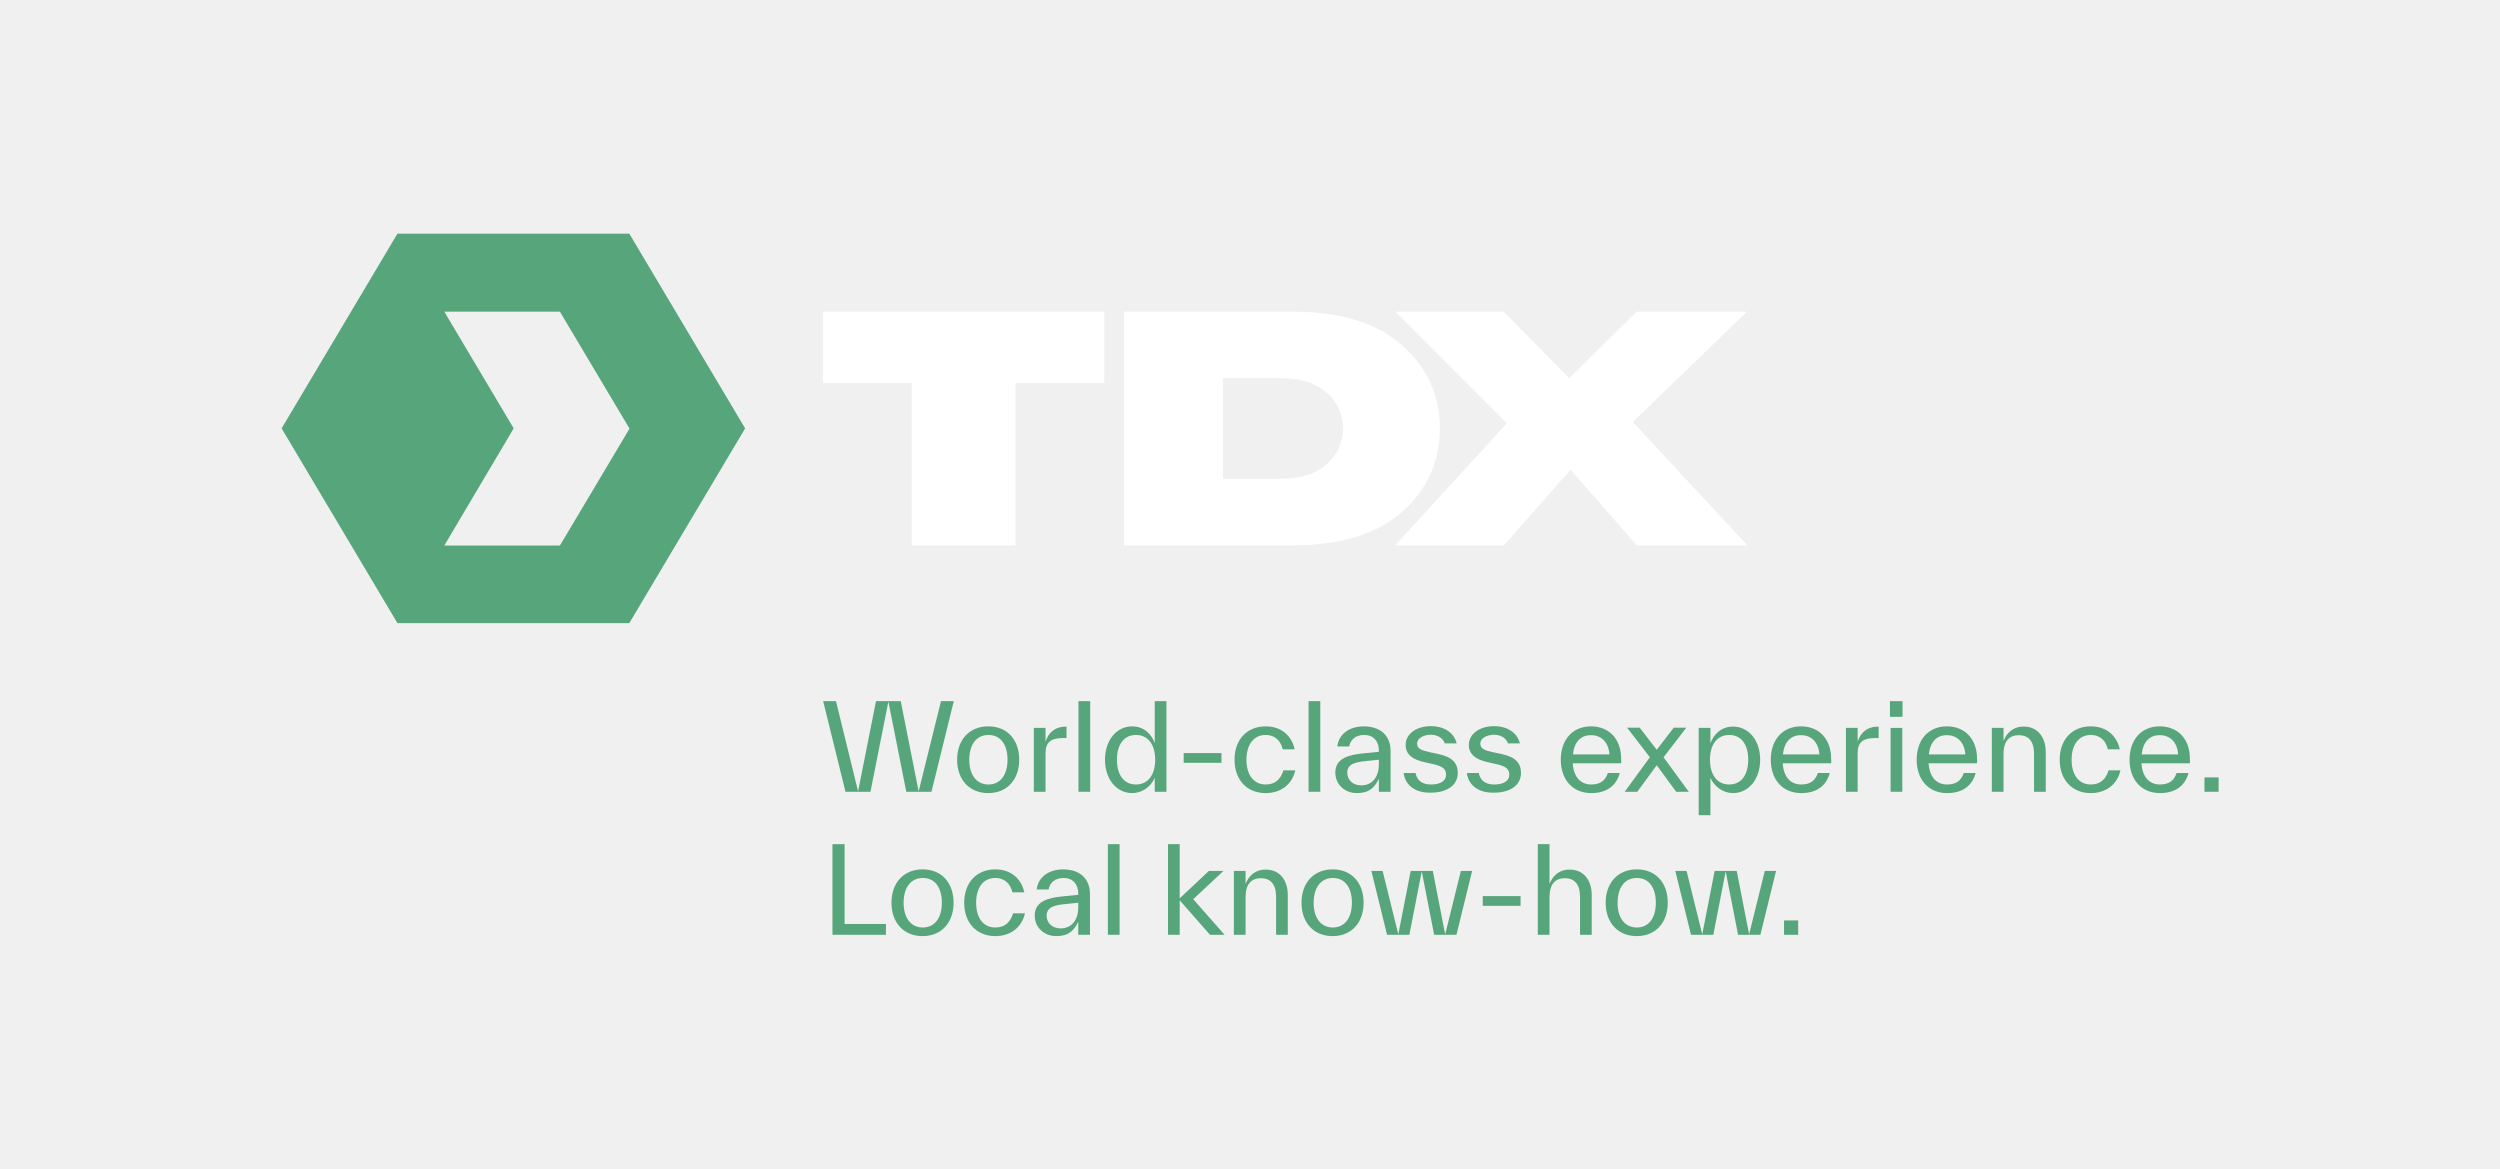
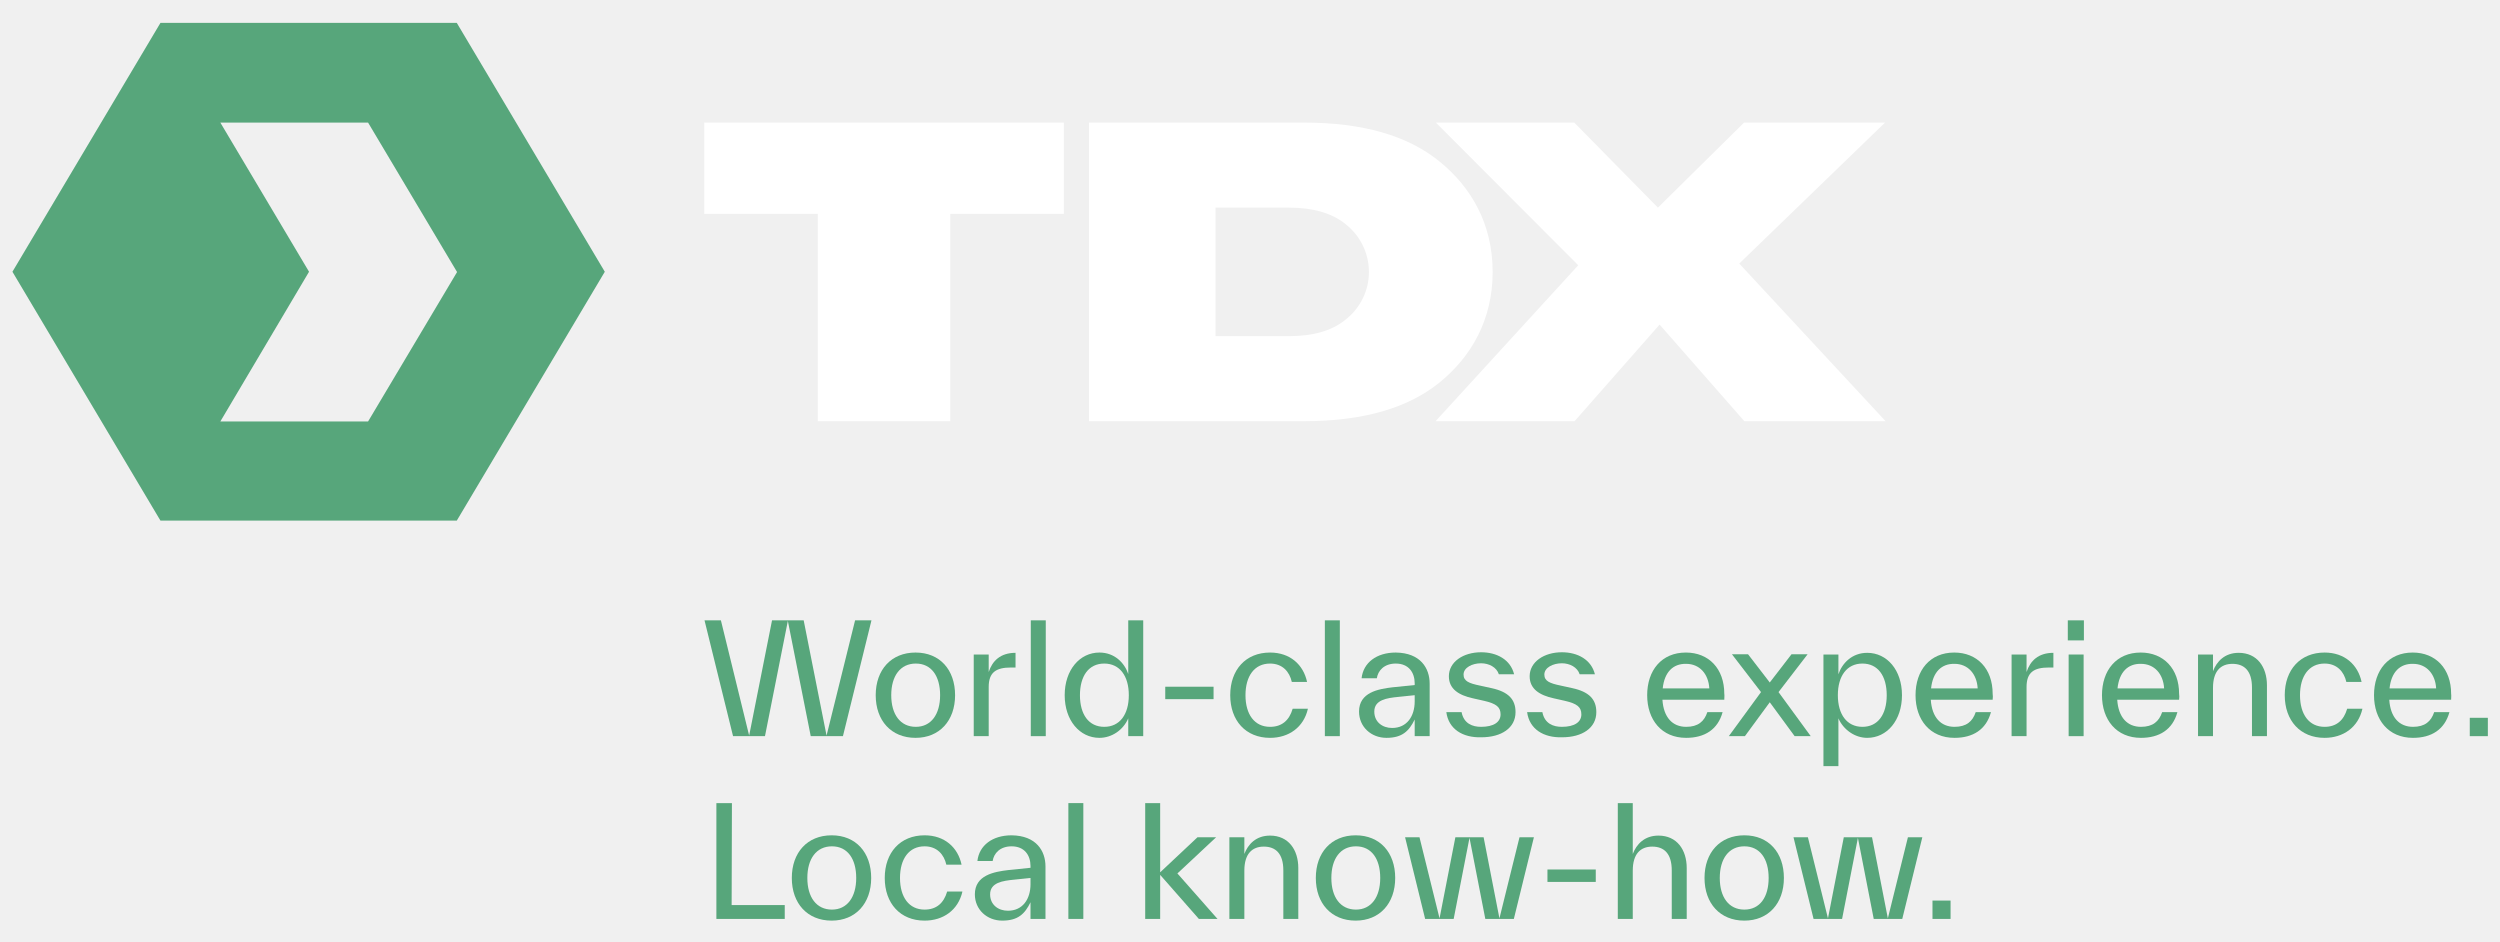
- <svg xmlns="http://www.w3.org/2000/svg" version="1.1" id="Layer_1" x="0px" y="0px" viewBox="0 0 1131 528.6" style="enable-background:new 0 0 1131 528.6;" xml:space="preserve">
+ <svg xmlns="http://www.w3.org/2000/svg" version="1.1" id="Layer_1" x="0px" y="0px" viewBox="0 0 885 333.4" style="enable-background:new 0 0 885 333.4;" xml:space="preserve">
  <style type="text/css">
	.st0{fill:none;}
	.st1{enable-background:new    ;}
	.st2{fill:#57A67B;}
	.st3{fill:#FFFFFF;}
</style>
-   <rect class="st0" width="1131" height="528.6" />
+   <rect x="-123" y="-97.6" class="st0" width="1131" height="528.6" />
  <g class="st1">
-     <path class="st2" d="M425.7,317.2h5.8l-10.1,41H410l-8.1-40.8l-8.1,40.8h-11.3l-10.1-41h5.8l10,40.8l8.1-40.8h11.2l8.1,40.8   L425.7,317.2z" />
+     <path class="st2" d="M302.7,219.6h5.8l-10.1,41H287l-8.1-40.8l-8.1,40.8h-11.3l-10.1-41h5.8l10,40.8l8.1-40.8h11.2l8.1,40.8   L302.7,219.6z" />
  </g>
  <g class="st1">
-     <path class="st2" d="M433,343.7c0-9,5.5-15.1,14.1-15.1c8.6,0,14,6.1,14,15.1c0,9-5.5,15.1-14,15.1   C438.5,358.8,433,352.7,433,343.7z M455.8,343.7c0-6.8-3.1-11.2-8.6-11.2c-5.5,0-8.7,4.4-8.7,11.2c0,6.8,3.2,11.2,8.7,11.2   C452.6,354.9,455.8,350.5,455.8,343.7z" />
-     <path class="st2" d="M473,335.5c1.3-4,4.2-6.8,9.5-6.8v5.2h-1.6c-5.3,0-7.9,1.7-7.9,6.9v17.4h-5.3v-28.9h5.3V335.5z" />
-     <path class="st2" d="M487.9,358.2v-41h5.3v41H487.9z" />
-     <path class="st2" d="M522.4,317.2h5.3v41h-5.3v-6.3c-1.8,4.2-5.9,6.9-10.2,6.9c-7,0-12.3-6.2-12.3-15.1s5.3-15.1,12.3-15.1   c5.4,0,8.9,3.7,10.2,7.6V317.2z M522.6,343.7c0-6.8-3.2-11.2-8.7-11.2c-5.5,0-8.6,4.4-8.6,11.2c0,6.8,3.1,11.2,8.6,11.2   C519.4,354.9,522.6,350.5,522.6,343.7z" />
-     <path class="st2" d="M535.5,345.1v-4.4h17.1v4.4H535.5z" />
-     <path class="st2" d="M558.5,343.7c0-9,5.5-15.1,14.1-15.1c7.1,0,11.8,4.3,13.1,10.4h-5.4c-0.8-3.6-3.3-6.5-7.7-6.5   c-5.5,0-8.7,4.4-8.7,11.2c0,6.8,3.2,11.2,8.7,11.2c4.2,0,6.8-2.3,8-6.4h5.4c-1.5,6.6-6.8,10.3-13.4,10.3   C564,358.8,558.5,352.7,558.5,343.7z" />
-     <path class="st2" d="M592,358.2v-41h5.3v41H592z" />
-     <path class="st2" d="M629.1,339.6v0.1v18.5h-5.3v-5.9c-2,4.1-4.4,6.5-10,6.5c-5.4,0-9.7-3.9-9.7-9.3c0-6.8,6.8-8,11.9-8.6l7.8-0.8   v-0.5v-0.1c0-3.8-2.1-7-6.7-7c-4.1,0-6.3,2.5-6.7,5.2H605c0.6-5.5,5.3-9.1,12.1-9.1C625.9,328.7,629.1,334.2,629.1,339.6z    M623.8,345.9v-2.2l-5.8,0.6c-4,0.4-8.5,1-8.5,5.2c0,3.7,2.9,5.8,6.3,5.8C621.1,355.3,623.8,351.1,623.8,345.9z" />
-     <path class="st2" d="M635,349.7h5.4c0.8,4.1,3.9,5.2,6.9,5.2c4.5,0,6.9-1.7,6.9-4.4c0-2.6-1.5-3.8-5.8-4.8l-4-0.9   c-5-1.1-8.5-3.3-8.5-7.8c0-5.1,5.1-8.5,11.4-8.5c5.6,0,10.4,2.6,11.7,7.8h-5.4c-0.8-2.5-3.5-3.9-6.3-3.9c-3.1,0-6.2,1.5-6.2,4   c0,2.3,1.9,3.1,5.8,3.9l4.1,0.9c6,1.3,8.5,4,8.5,8.5c0,5.6-5,8.9-12.1,8.9C640.8,358.8,635.8,355.7,635,349.7z" />
-     <path class="st2" d="M663.6,349.7h5.4c0.8,4.1,3.9,5.2,6.9,5.2c4.5,0,6.9-1.7,6.9-4.4c0-2.6-1.5-3.8-5.8-4.8l-4-0.9   c-5-1.1-8.5-3.3-8.5-7.8c0-5.1,5.1-8.5,11.4-8.5c5.6,0,10.4,2.6,11.7,7.8h-5.4c-0.8-2.5-3.5-3.9-6.3-3.9c-3.1,0-6.2,1.5-6.2,4   c0,2.3,1.9,3.1,5.8,3.9l4.1,0.9c6,1.3,8.5,4,8.5,8.5c0,5.6-5,8.9-12.1,8.9C669.4,358.8,664.4,355.7,663.6,349.7z" />
+     <path class="st2" d="M310,246.1c0-9,5.5-15.1,14.1-15.1s14,6.1,14,15.1s-5.5,15.1-14,15.1C315.5,261.2,310,255.1,310,246.1z    M332.8,246.1c0-6.8-3.1-11.2-8.6-11.2s-8.7,4.4-8.7,11.2c0,6.8,3.2,11.2,8.7,11.2C329.6,257.3,332.8,252.9,332.8,246.1z" />
+     <path class="st2" d="M350,237.9c1.3-4,4.2-6.8,9.5-6.8v5.2h-1.6c-5.3,0-7.9,1.7-7.9,6.9v17.4h-5.3v-28.9h5.3V237.9z" />
+     <path class="st2" d="M364.9,260.6v-41h5.3v41H364.9z" />
+     <path class="st2" d="M399.4,219.6h5.3v41h-5.3v-6.3c-1.8,4.2-5.9,6.9-10.2,6.9c-7,0-12.3-6.2-12.3-15.1s5.3-15.1,12.3-15.1   c5.4,0,8.9,3.7,10.2,7.6V219.6z M399.6,246.1c0-6.8-3.2-11.2-8.7-11.2s-8.6,4.4-8.6,11.2c0,6.8,3.1,11.2,8.6,11.2   C396.4,257.3,399.6,252.9,399.6,246.1z" />
+     <path class="st2" d="M412.5,247.5v-4.4h17.1v4.4H412.5z" />
+     <path class="st2" d="M435.5,246.1c0-9,5.5-15.1,14.1-15.1c7.1,0,11.8,4.3,13.1,10.4h-5.4c-0.8-3.6-3.3-6.5-7.7-6.5   c-5.5,0-8.7,4.4-8.7,11.2c0,6.8,3.2,11.2,8.7,11.2c4.2,0,6.8-2.3,8-6.4h5.4c-1.5,6.6-6.8,10.3-13.4,10.3   C441,261.2,435.5,255.1,435.5,246.1z" />
+     <path class="st2" d="M469,260.6v-41h5.3v41H469z" />
+     <path class="st2" d="M506.1,242v0.1v18.5h-5.3v-5.9c-2,4.1-4.4,6.5-10,6.5c-5.4,0-9.7-3.9-9.7-9.3c0-6.8,6.8-8,11.9-8.6l7.8-0.8   V242v-0.1c0-3.8-2.1-7-6.7-7c-4.1,0-6.3,2.5-6.7,5.2H482c0.6-5.5,5.3-9.1,12.1-9.1C502.9,231.1,506.1,236.6,506.1,242z    M500.8,248.3v-2.2l-5.8,0.6c-4,0.4-8.5,1-8.5,5.2c0,3.7,2.9,5.8,6.3,5.8C498.1,257.7,500.8,253.5,500.8,248.3z" />
+     <path class="st2" d="M512,252.1h5.4c0.8,4.1,3.9,5.2,6.9,5.2c4.5,0,6.9-1.7,6.9-4.4c0-2.6-1.5-3.8-5.8-4.8l-4-0.9   c-5-1.1-8.5-3.3-8.5-7.8c0-5.1,5.1-8.5,11.4-8.5c5.6,0,10.4,2.6,11.7,7.8h-5.4c-0.8-2.5-3.5-3.9-6.3-3.9c-3.1,0-6.2,1.5-6.2,4   c0,2.3,1.9,3.1,5.8,3.9l4.1,0.9c6,1.3,8.5,4,8.5,8.5c0,5.6-5,8.9-12.1,8.9C517.8,261.2,512.8,258.1,512,252.1z" />
+     <path class="st2" d="M540.6,252.1h5.4c0.8,4.1,3.9,5.2,6.9,5.2c4.5,0,6.9-1.7,6.9-4.4c0-2.6-1.5-3.8-5.8-4.8l-4-0.9   c-5-1.1-8.5-3.3-8.5-7.8c0-5.1,5.1-8.5,11.4-8.5c5.6,0,10.4,2.6,11.7,7.8h-5.4c-0.8-2.5-3.5-3.9-6.3-3.9c-3.1,0-6.2,1.5-6.2,4   c0,2.3,1.9,3.1,5.8,3.9l4.1,0.9c6,1.3,8.5,4,8.5,8.5c0,5.6-5,8.9-12.1,8.9C546.4,261.2,541.4,258.1,540.6,252.1z" />
  </g>
  <g class="st1">
-     <path class="st2" d="M733.4,345.3h-21.9c0.4,6.3,3.6,9.6,8.4,9.6c4.2,0,6.4-1.9,7.5-5.2h5.4c-1.7,6.2-6.4,9.1-12.9,9.1   c-8.7,0-13.8-6.4-13.8-15.1c0-8.8,5.1-15.1,13.7-15.1c8.1,0,13.6,5.7,13.6,14.6C733.5,343.8,733.4,344.6,733.4,345.3z M711.6,341.3   h16.5c-0.3-5.2-3.5-8.7-8.2-8.7C715.3,332.5,712.2,335.5,711.6,341.3z" />
+     <path class="st2" d="M610.4,247.7h-21.9c0.4,6.3,3.6,9.6,8.4,9.6c4.2,0,6.4-1.9,7.5-5.2h5.4c-1.7,6.2-6.4,9.1-12.9,9.1   c-8.7,0-13.8-6.4-13.8-15.1c0-8.8,5.1-15.1,13.7-15.1c8.1,0,13.6,5.7,13.6,14.6C610.5,246.2,610.4,247,610.4,247.7z M588.6,243.7   h16.5c-0.3-5.2-3.5-8.7-8.2-8.7C592.3,234.9,589.2,237.9,588.6,243.7z" />
  </g>
  <g class="st1">
-     <path class="st2" d="M764,358.2h-5.7l-8.8-12l-8.8,12h-5.7l11.4-15.6l-10.3-13.4h5.7l7.7,10l7.7-10h5.7l-10.3,13.4L764,358.2z" />
-     <path class="st2" d="M796.3,343.7c0,8.9-5.3,15.1-12.3,15.1c-4.3,0-8.4-2.8-10.2-6.9v16.9h-5.3v-39.5h5.3v7   c1.3-3.9,4.8-7.6,10.2-7.6C791,328.7,796.3,334.8,796.3,343.7z M790.9,343.7c0-6.8-3.1-11.2-8.6-11.2c-5.5,0-8.7,4.4-8.7,11.2   c0,6.8,3.2,11.2,8.7,11.2C787.8,354.9,790.9,350.5,790.9,343.7z" />
-     <path class="st2" d="M828.4,345.3h-21.9c0.4,6.3,3.6,9.6,8.4,9.6c4.2,0,6.4-1.9,7.5-5.2h5.4c-1.7,6.2-6.4,9.1-12.9,9.1   c-8.7,0-13.8-6.4-13.8-15.1c0-8.8,5.1-15.1,13.7-15.1c8.1,0,13.6,5.7,13.6,14.6C828.5,343.8,828.5,344.6,828.4,345.3z M806.6,341.3   h16.5c-0.3-5.2-3.5-8.7-8.2-8.7C810.3,332.5,807.2,335.5,806.6,341.3z" />
-     <path class="st2" d="M840.4,335.5c1.3-4,4.2-6.8,9.5-6.8v5.2h-1.6c-5.3,0-7.9,1.7-7.9,6.9v17.4h-5.3v-28.9h5.3V335.5z" />
-     <path class="st2" d="M855,324.3v-7.1h5.7v7.1H855z M855.3,358.2v-28.9h5.3v28.9H855.3z" />
-     <path class="st2" d="M894.4,345.3h-21.9c0.4,6.3,3.6,9.6,8.4,9.6c4.2,0,6.4-1.9,7.5-5.2h5.4c-1.7,6.2-6.4,9.1-12.9,9.1   c-8.7,0-13.8-6.4-13.8-15.1c0-8.8,5.1-15.1,13.7-15.1c8.1,0,13.6,5.7,13.6,14.6C894.5,343.8,894.5,344.6,894.4,345.3z M872.6,341.3   h16.5c-0.3-5.2-3.5-8.7-8.2-8.7C876.3,332.5,873.2,335.5,872.6,341.3z" />
-     <path class="st2" d="M925.5,340.2v0.1v17.9h-5.3v-17.1V341c0-5.9-2.7-8.4-6.9-8.4c-4.2,0-6.9,2.6-6.9,8.5v17.1h-5.3v-28.9h5.3v5.9   c1.3-3.4,4.1-6.5,9.1-6.5C922,328.7,925.5,333.7,925.5,340.2z" />
-     <path class="st2" d="M931.8,343.7c0-9,5.5-15.1,14.1-15.1c7.1,0,11.8,4.3,13.1,10.4h-5.4c-0.8-3.6-3.3-6.5-7.7-6.5   c-5.5,0-8.7,4.4-8.7,11.2c0,6.8,3.2,11.2,8.7,11.2c4.2,0,6.8-2.3,8-6.4h5.4c-1.5,6.6-6.8,10.3-13.4,10.3   C937.3,358.8,931.8,352.7,931.8,343.7z" />
-     <path class="st2" d="M990.7,345.3h-21.9c0.4,6.3,3.6,9.6,8.4,9.6c4.2,0,6.4-1.9,7.5-5.2h5.4c-1.7,6.2-6.4,9.1-12.9,9.1   c-8.7,0-13.8-6.4-13.8-15.1c0-8.8,5.1-15.1,13.7-15.1c8.1,0,13.6,5.7,13.6,14.6C990.8,343.8,990.7,344.6,990.7,345.3z M968.9,341.3   h16.5c-0.3-5.2-3.5-8.7-8.2-8.7C972.6,332.5,969.5,335.5,968.9,341.3z" />
+     <path class="st2" d="M641,260.6h-5.7l-8.8-12l-8.8,12H612l11.4-15.6l-10.3-13.4h5.7l7.7,10l7.7-10h5.7L629.6,245L641,260.6z" />
+     <path class="st2" d="M673.3,246.1c0,8.9-5.3,15.1-12.3,15.1c-4.3,0-8.4-2.8-10.2-6.9v16.9h-5.3v-39.5h5.3v7   c1.3-3.9,4.8-7.6,10.2-7.6C668,231.1,673.3,237.2,673.3,246.1z M667.9,246.1c0-6.8-3.1-11.2-8.6-11.2s-8.7,4.4-8.7,11.2   c0,6.8,3.2,11.2,8.7,11.2C664.8,257.3,667.9,252.9,667.9,246.1z" />
+     <path class="st2" d="M705.4,247.7h-21.9c0.4,6.3,3.6,9.6,8.4,9.6c4.2,0,6.4-1.9,7.5-5.2h5.4c-1.7,6.2-6.4,9.1-12.9,9.1   c-8.7,0-13.8-6.4-13.8-15.1c0-8.8,5.1-15.1,13.7-15.1c8.1,0,13.6,5.7,13.6,14.6C705.5,246.2,705.5,247,705.4,247.7z M683.6,243.7   h16.5c-0.3-5.2-3.5-8.7-8.2-8.7C687.3,234.9,684.2,237.9,683.6,243.7z" />
+     <path class="st2" d="M717.4,237.9c1.3-4,4.2-6.8,9.5-6.8v5.2h-1.6c-5.3,0-7.9,1.7-7.9,6.9v17.4h-5.3v-28.9h5.3V237.9z" />
+     <path class="st2" d="M732,226.7v-7.1h5.7v7.1H732z M732.3,260.6v-28.9h5.3v28.9H732.3z" />
+     <path class="st2" d="M771.4,247.7h-21.9c0.4,6.3,3.6,9.6,8.4,9.6c4.2,0,6.4-1.9,7.5-5.2h5.4c-1.7,6.2-6.4,9.1-12.9,9.1   c-8.7,0-13.8-6.4-13.8-15.1c0-8.8,5.1-15.1,13.7-15.1c8.1,0,13.6,5.7,13.6,14.6C771.5,246.2,771.5,247,771.4,247.7z M749.6,243.7   h16.5c-0.3-5.2-3.5-8.7-8.2-8.7C753.3,234.9,750.2,237.9,749.6,243.7z" />
+     <path class="st2" d="M802.5,242.6v0.1v17.9h-5.3v-17.1v-0.1c0-5.9-2.7-8.4-6.9-8.4s-6.9,2.6-6.9,8.5v17.1h-5.3v-28.9h5.3v5.9   c1.3-3.4,4.1-6.5,9.1-6.5C799,231.1,802.5,236.1,802.5,242.6z" />
+     <path class="st2" d="M808.8,246.1c0-9,5.5-15.1,14.1-15.1c7.1,0,11.8,4.3,13.1,10.4h-5.4c-0.8-3.6-3.3-6.5-7.7-6.5   c-5.5,0-8.7,4.4-8.7,11.2c0,6.8,3.2,11.2,8.7,11.2c4.2,0,6.8-2.3,8-6.4h5.4c-1.5,6.6-6.8,10.3-13.4,10.3   C814.3,261.2,808.8,255.1,808.8,246.1z" />
+     <path class="st2" d="M867.7,247.7h-21.9c0.4,6.3,3.6,9.6,8.4,9.6c4.2,0,6.4-1.9,7.5-5.2h5.4c-1.7,6.2-6.4,9.1-12.9,9.1   c-8.7,0-13.8-6.4-13.8-15.1c0-8.8,5.1-15.1,13.7-15.1c8.1,0,13.6,5.7,13.6,14.6C867.8,246.2,867.7,247,867.7,247.7z M845.9,243.7   h16.5c-0.3-5.2-3.5-8.7-8.2-8.7C849.6,234.9,846.5,237.9,845.9,243.7z" />
  </g>
  <g class="st1">
-     <path class="st2" d="M997.3,358.2v-6.5h6.4v6.5H997.3z" />
+     <path class="st2" d="M874.3,260.6v-6.5h6.4v6.5H874.3z" />
  </g>
  <g class="st1">
-     <path class="st2" d="M382,418h18.8v4.9h-24.2v-41h5.5V418z" />
+     <path class="st2" d="M259,320.4h18.8v4.9h-24.2v-41h5.5L259,320.4L259,320.4z" />
  </g>
  <g class="st1">
-     <path class="st2" d="M403.3,408.4c0-9,5.5-15.1,14.1-15.1c8.6,0,14,6.1,14,15.1c0,9-5.5,15.1-14,15.1   C408.8,423.5,403.3,417.4,403.3,408.4z M426.1,408.4c0-6.8-3.1-11.2-8.6-11.2c-5.5,0-8.7,4.4-8.7,11.2c0,6.8,3.2,11.2,8.7,11.2   C422.9,419.6,426.1,415.2,426.1,408.4z" />
-     <path class="st2" d="M436.2,408.4c0-9,5.5-15.1,14.1-15.1c7.1,0,11.8,4.3,13.1,10.4H458c-0.8-3.6-3.3-6.5-7.7-6.5   c-5.5,0-8.7,4.4-8.7,11.2c0,6.8,3.2,11.2,8.7,11.2c4.2,0,6.8-2.3,8-6.4h5.4c-1.5,6.6-6.8,10.3-13.4,10.3   C441.7,423.5,436.2,417.4,436.2,408.4z" />
-     <path class="st2" d="M493.1,404.3v0.1v18.5h-5.3V417c-2,4.1-4.4,6.5-10,6.5c-5.4,0-9.7-3.9-9.7-9.3c0-6.8,6.8-8,11.9-8.6l7.8-0.8   v-0.5v-0.1c0-3.8-2.1-7-6.7-7c-4.1,0-6.3,2.5-6.7,5.2H469c0.6-5.5,5.3-9.1,12.1-9.1C489.9,393.4,493.1,398.9,493.1,404.3z    M487.8,410.6v-2.2L482,409c-4,0.4-8.5,1-8.5,5.2c0,3.7,2.9,5.8,6.3,5.8C485.1,420,487.8,415.8,487.8,410.6z" />
-     <path class="st2" d="M501.2,422.9v-41h5.3v41H501.2z" />
-     <path class="st2" d="M554,422.9h-6.6l-13.7-15.6v15.6h-5.3v-41h5.3v24.5l13.2-12.4h6.6l-13.7,12.8L554,422.9z" />
-     <path class="st2" d="M582.6,404.9v0.1v17.9h-5.3v-17.1v-0.1c0-5.9-2.7-8.4-6.9-8.4c-4.2,0-6.9,2.6-6.9,8.5v17.1h-5.3V394h5.3v5.9   c1.3-3.4,4.1-6.5,9.1-6.5C579.1,393.4,582.6,398.4,582.6,404.9z" />
+     <path class="st2" d="M280.3,310.8c0-9,5.5-15.1,14.1-15.1s14,6.1,14,15.1s-5.5,15.1-14,15.1C285.8,325.9,280.3,319.8,280.3,310.8z    M303.1,310.8c0-6.8-3.1-11.2-8.6-11.2s-8.7,4.4-8.7,11.2c0,6.8,3.2,11.2,8.7,11.2C299.9,322,303.1,317.6,303.1,310.8z" />
+     <path class="st2" d="M313.2,310.8c0-9,5.5-15.1,14.1-15.1c7.1,0,11.8,4.3,13.1,10.4H335c-0.8-3.6-3.3-6.5-7.7-6.5   c-5.5,0-8.7,4.4-8.7,11.2c0,6.8,3.2,11.2,8.7,11.2c4.2,0,6.8-2.3,8-6.4h5.4c-1.5,6.6-6.8,10.3-13.4,10.3   C318.7,325.9,313.2,319.8,313.2,310.8z" />
+     <path class="st2" d="M370.1,306.7v0.1v18.5h-5.3v-5.9c-2,4.1-4.4,6.5-10,6.5c-5.4,0-9.7-3.9-9.7-9.3c0-6.8,6.8-8,11.9-8.6l7.8-0.8   v-0.5v-0.1c0-3.8-2.1-7-6.7-7c-4.1,0-6.3,2.5-6.7,5.2H346c0.6-5.5,5.3-9.1,12.1-9.1C366.9,295.8,370.1,301.3,370.1,306.7z    M364.8,313v-2.2l-5.8,0.6c-4,0.4-8.5,1-8.5,5.2c0,3.7,2.9,5.8,6.3,5.8C362.1,322.4,364.8,318.2,364.8,313z" />
+     <path class="st2" d="M378.2,325.3v-41h5.3v41H378.2z" />
+     <path class="st2" d="M431,325.3h-6.6l-13.7-15.6v15.6h-5.3v-41h5.3v24.5l13.2-12.4h6.6l-13.7,12.8L431,325.3z" />
+     <path class="st2" d="M459.6,307.3v0.1v17.9h-5.3v-17.1v-0.1c0-5.9-2.7-8.4-6.9-8.4s-6.9,2.6-6.9,8.5v17.1h-5.3v-28.9h5.3v5.9   c1.3-3.4,4.1-6.5,9.1-6.5C456.1,295.8,459.6,300.8,459.6,307.3z" />
  </g>
  <g class="st1">
-     <path class="st2" d="M588.8,408.4c0-9,5.5-15.1,14.1-15.1c8.6,0,14,6.1,14,15.1c0,9-5.5,15.1-14,15.1   C594.3,423.5,588.8,417.4,588.8,408.4z M611.6,408.4c0-6.8-3.1-11.2-8.6-11.2c-5.5,0-8.7,4.4-8.7,11.2c0,6.8,3.2,11.2,8.7,11.2   C608.4,419.6,611.6,415.2,611.6,408.4z" />
+     <path class="st2" d="M465.8,310.8c0-9,5.5-15.1,14.1-15.1s14,6.1,14,15.1s-5.5,15.1-14,15.1C471.3,325.9,465.8,319.8,465.8,310.8z    M488.6,310.8c0-6.8-3.1-11.2-8.6-11.2s-8.7,4.4-8.7,11.2c0,6.8,3.2,11.2,8.7,11.2C485.4,322,488.6,317.6,488.6,310.8z" />
  </g>
  <g class="st1">
-     <path class="st2" d="M660.9,394h5.1l-7.1,28.9h-10.1l-5.6-28.7l-5.6,28.7h-10.1l-7.1-28.9h5.1l7.1,28.7l5.6-28.7h10l5.6,28.7   L660.9,394z" />
-     <path class="st2" d="M670.8,409.8v-4.4h17.1v4.4H670.8z" />
-     <path class="st2" d="M720.1,404.9v0.1v17.9h-5.3v-17.1v-0.1c0-5.9-2.7-8.4-6.9-8.4c-4.2,0-6.9,2.6-6.9,8.5v17.1h-5.3v-41h5.3v18   c1.3-3.4,4.1-6.5,9.1-6.5C716.6,393.4,720.1,398.4,720.1,404.9z" />
+     <path class="st2" d="M537.9,296.4h5.1l-7.1,28.9h-10.1l-5.6-28.7l-5.6,28.7h-10.1l-7.1-28.9h5.1l7.1,28.7l5.6-28.7h10l5.6,28.7   L537.9,296.4z" />
+     <path class="st2" d="M547.8,312.2v-4.4h17.1v4.4H547.8z" />
+     <path class="st2" d="M597.1,307.3v0.1v17.9h-5.3v-17.1v-0.1c0-5.9-2.7-8.4-6.9-8.4s-6.9,2.6-6.9,8.5v17.1h-5.3v-41h5.3v18   c1.3-3.4,4.1-6.5,9.1-6.5C593.6,295.8,597.1,300.8,597.1,307.3z" />
  </g>
  <g class="st1">
-     <path class="st2" d="M726.4,408.4c0-9,5.5-15.1,14.1-15.1c8.6,0,14,6.1,14,15.1c0,9-5.5,15.1-14,15.1   C731.9,423.5,726.4,417.4,726.4,408.4z M749.1,408.4c0-6.8-3.1-11.2-8.6-11.2c-5.5,0-8.7,4.4-8.7,11.2c0,6.8,3.2,11.2,8.7,11.2   C746,419.6,749.1,415.2,749.1,408.4z" />
+     <path class="st2" d="M603.4,310.8c0-9,5.5-15.1,14.1-15.1s14,6.1,14,15.1s-5.5,15.1-14,15.1C608.9,325.9,603.4,319.8,603.4,310.8z    M626.1,310.8c0-6.8-3.1-11.2-8.6-11.2s-8.7,4.4-8.7,11.2c0,6.8,3.2,11.2,8.7,11.2S626.1,317.6,626.1,310.8z" />
  </g>
  <g class="st1">
-     <path class="st2" d="M798.4,394h5.1l-7.1,28.9h-10.1l-5.6-28.7l-5.6,28.7H765l-7.1-28.9h5.1l7.1,28.7l5.6-28.7h10l5.6,28.7   L798.4,394z" />
+     <path class="st2" d="M675.4,296.4h5.1l-7.1,28.9h-10.1l-5.6-28.7l-5.6,28.7H642l-7.1-28.9h5.1l7.1,28.7l5.6-28.7h10l5.6,28.7   L675.4,296.4z" />
  </g>
  <g class="st1">
-     <path class="st2" d="M807.1,422.9v-6.5h6.4v6.5H807.1z" />
+     <path class="st2" d="M684.1,325.3v-6.5h6.4v6.5H684.1z" />
  </g>
-   <path class="st2" d="M232.4,193.8L201,141h52.3l31.5,52.9l-31.5,52.9H201L232.4,193.8z M179.8,105.7l-52.4,88.1l52.4,88.1h104.9  l52.4-88.1l-52.4-88.1H179.8z" />
-   <path class="st3" d="M412.5,246.7v-73.4h-40.2V141h127.3v32.3h-40.2v73.4L412.5,246.7z M740.4,141l-30.5,30.1L680.3,141h-49  l50.4,50.5l-50.5,55.2h49.2l30.1-34.2l30,34.2h50l-51.8-55.8l51.6-49.9H740.4z M651.4,193.9c0,16.9-7.6,30-18.8,39.1  s-27.2,13.7-47.9,13.7h-76.2V141h76.1c20.8,0,36.7,4.6,47.9,13.7C643.8,163.8,651.4,176.9,651.4,193.9L651.4,193.9z M607.6,193.9  c0-6.6-3-12.8-8.2-16.9c-4.7-3.9-11.5-5.9-20.1-5.9h-26v45.5h26c8.7,0,15.4-2,20.1-5.9C604.6,206.6,607.6,200.4,607.6,193.9  L607.6,193.9z" />
+   <path class="st2" d="M109.4,96.2L78,43.4h52.3l31.5,52.9l-31.5,52.9H78L109.4,96.2z M56.8,8.1L4.4,96.2l52.4,88.1h104.9l52.4-88.1  L161.7,8.1C161.7,8.1,56.8,8.1,56.8,8.1z" />
+   <path class="st3" d="M289.5,149.1V75.7h-40.2V43.4h127.3v32.3h-40.2v73.4L289.5,149.1z M617.4,43.4l-30.5,30.1l-29.6-30.1h-49  l50.4,50.5l-50.5,55.2h49.2l30.1-34.2l30,34.2h50l-51.8-55.8l51.6-49.9H617.4z M528.4,96.3c0,16.9-7.6,30-18.8,39.1  s-27.2,13.7-47.9,13.7h-76.2V43.4h76.1c20.8,0,36.7,4.6,47.9,13.7C520.8,66.2,528.4,79.3,528.4,96.3L528.4,96.3z M484.6,96.3  c0-6.6-3-12.8-8.2-16.9c-4.7-3.9-11.5-5.9-20.1-5.9h-26V119h26c8.7,0,15.4-2,20.1-5.9C481.6,109,484.6,102.8,484.6,96.3L484.6,96.3z  " />
</svg>
